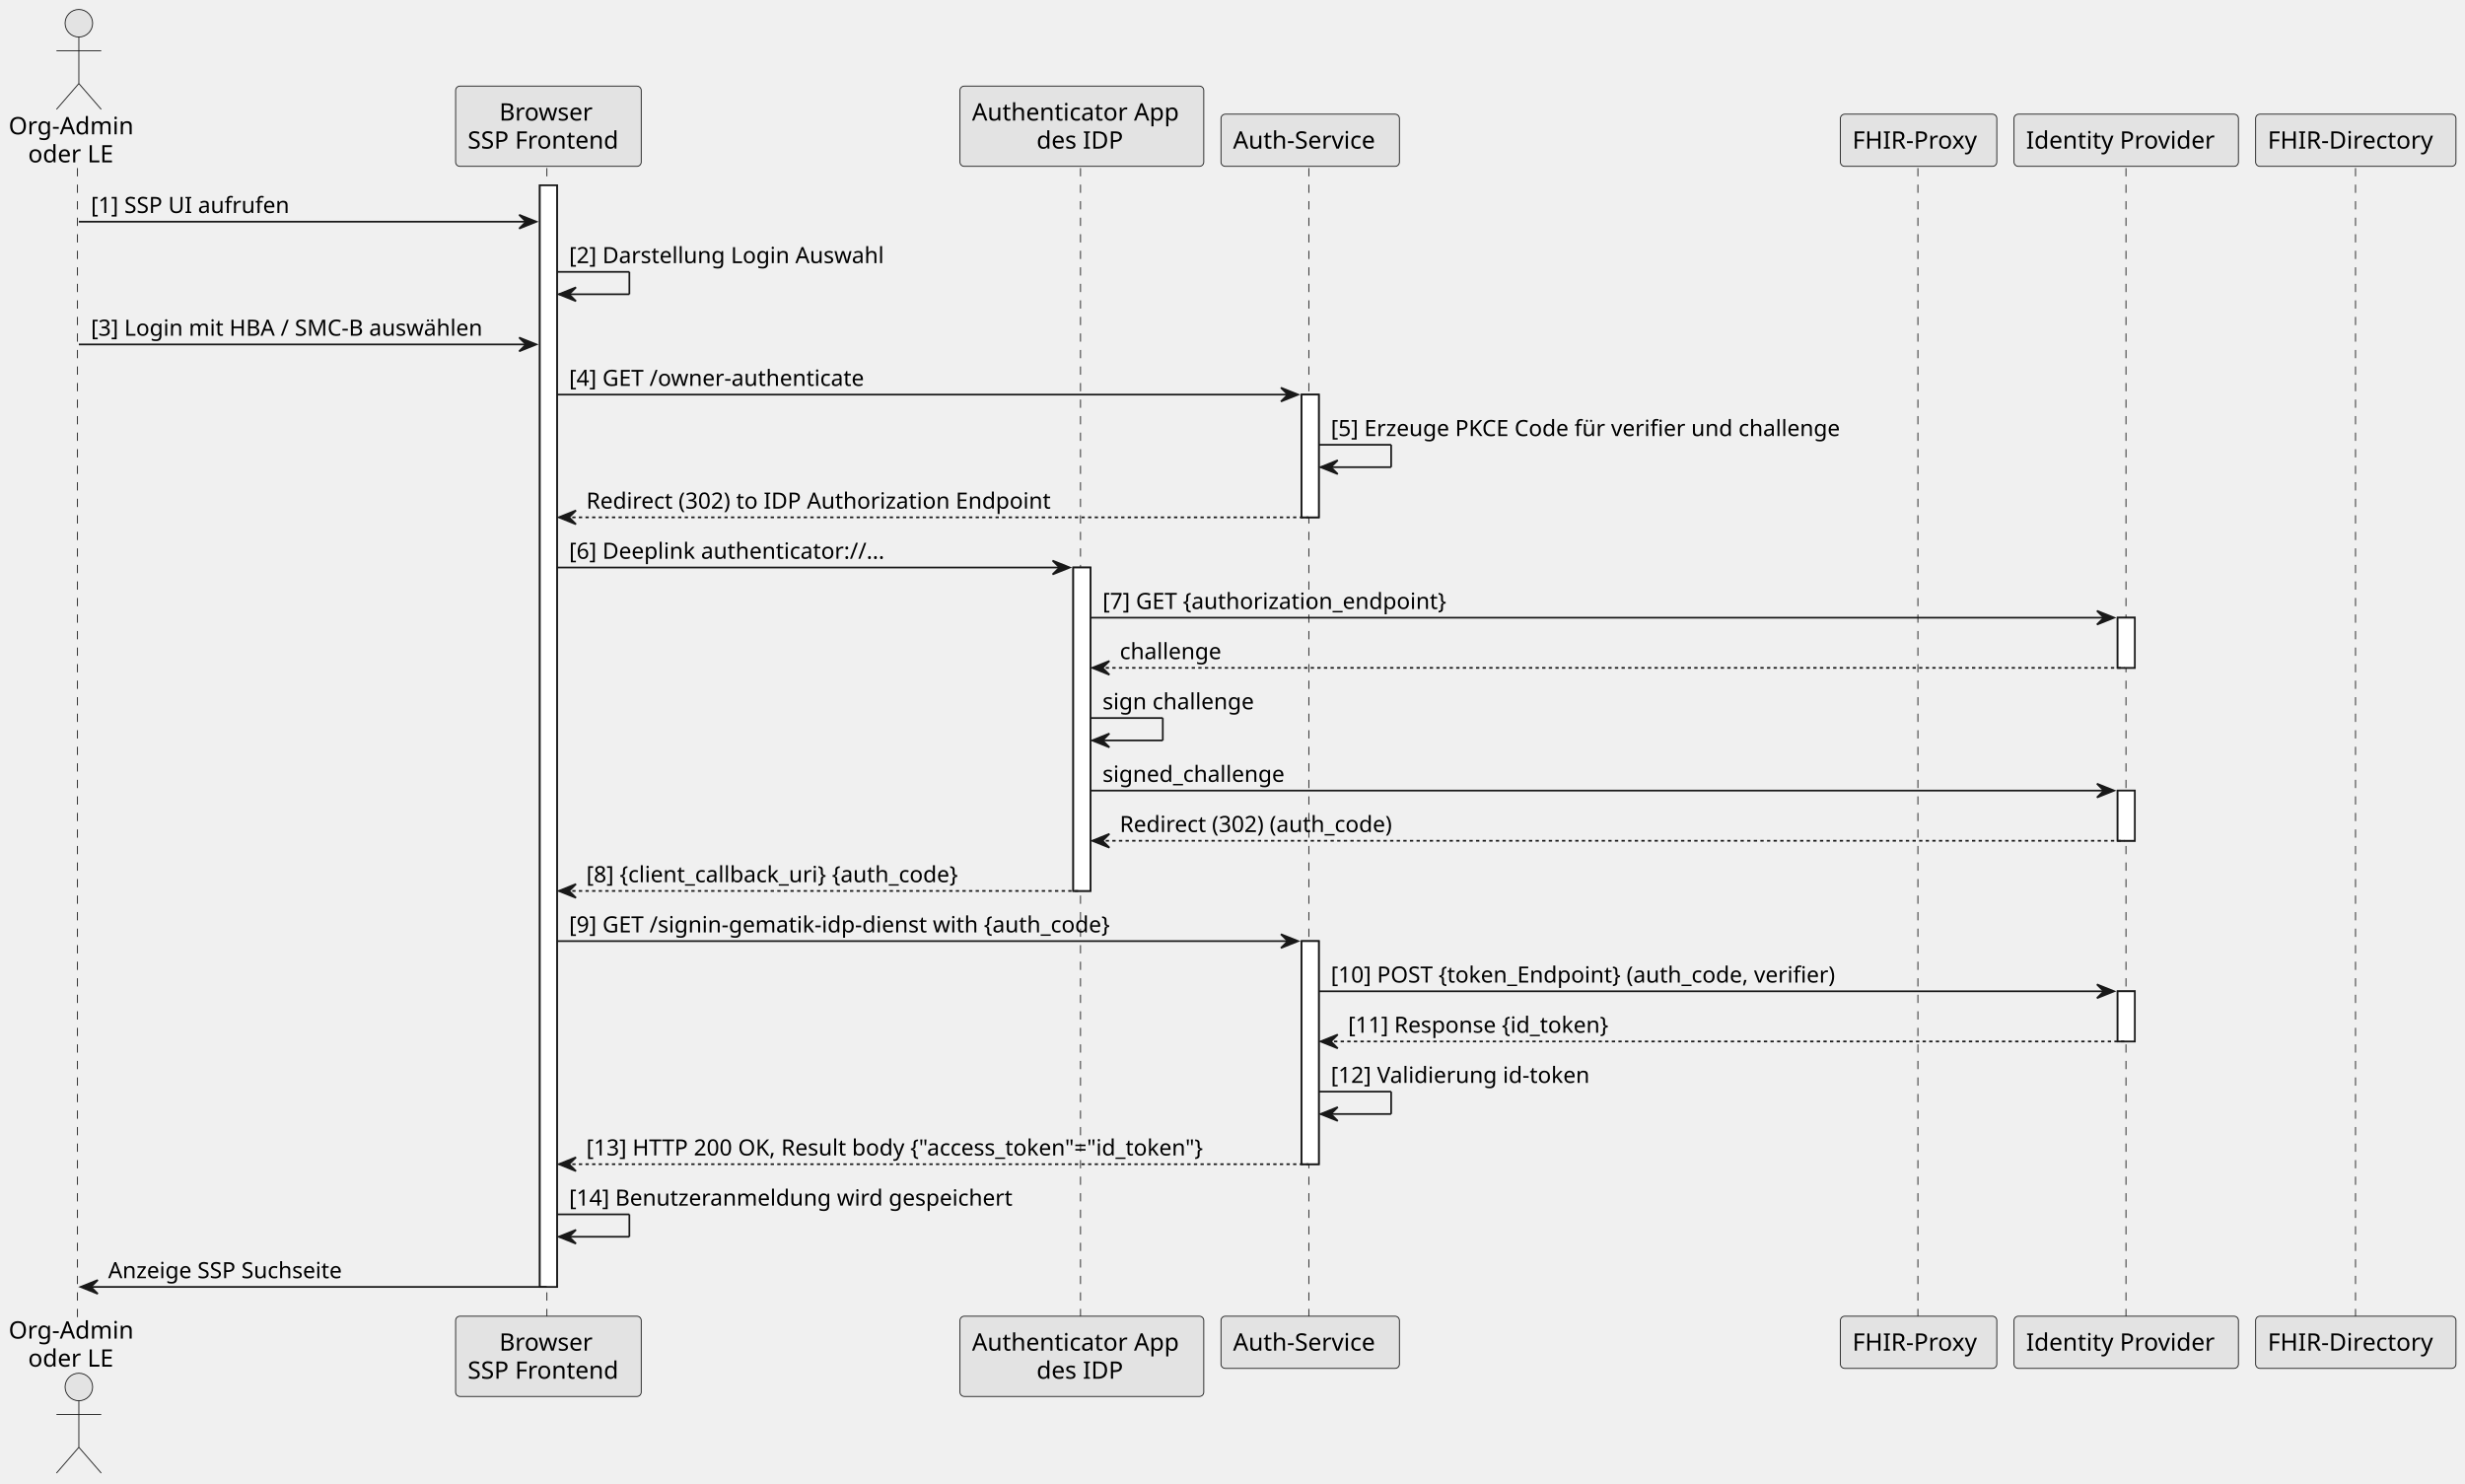
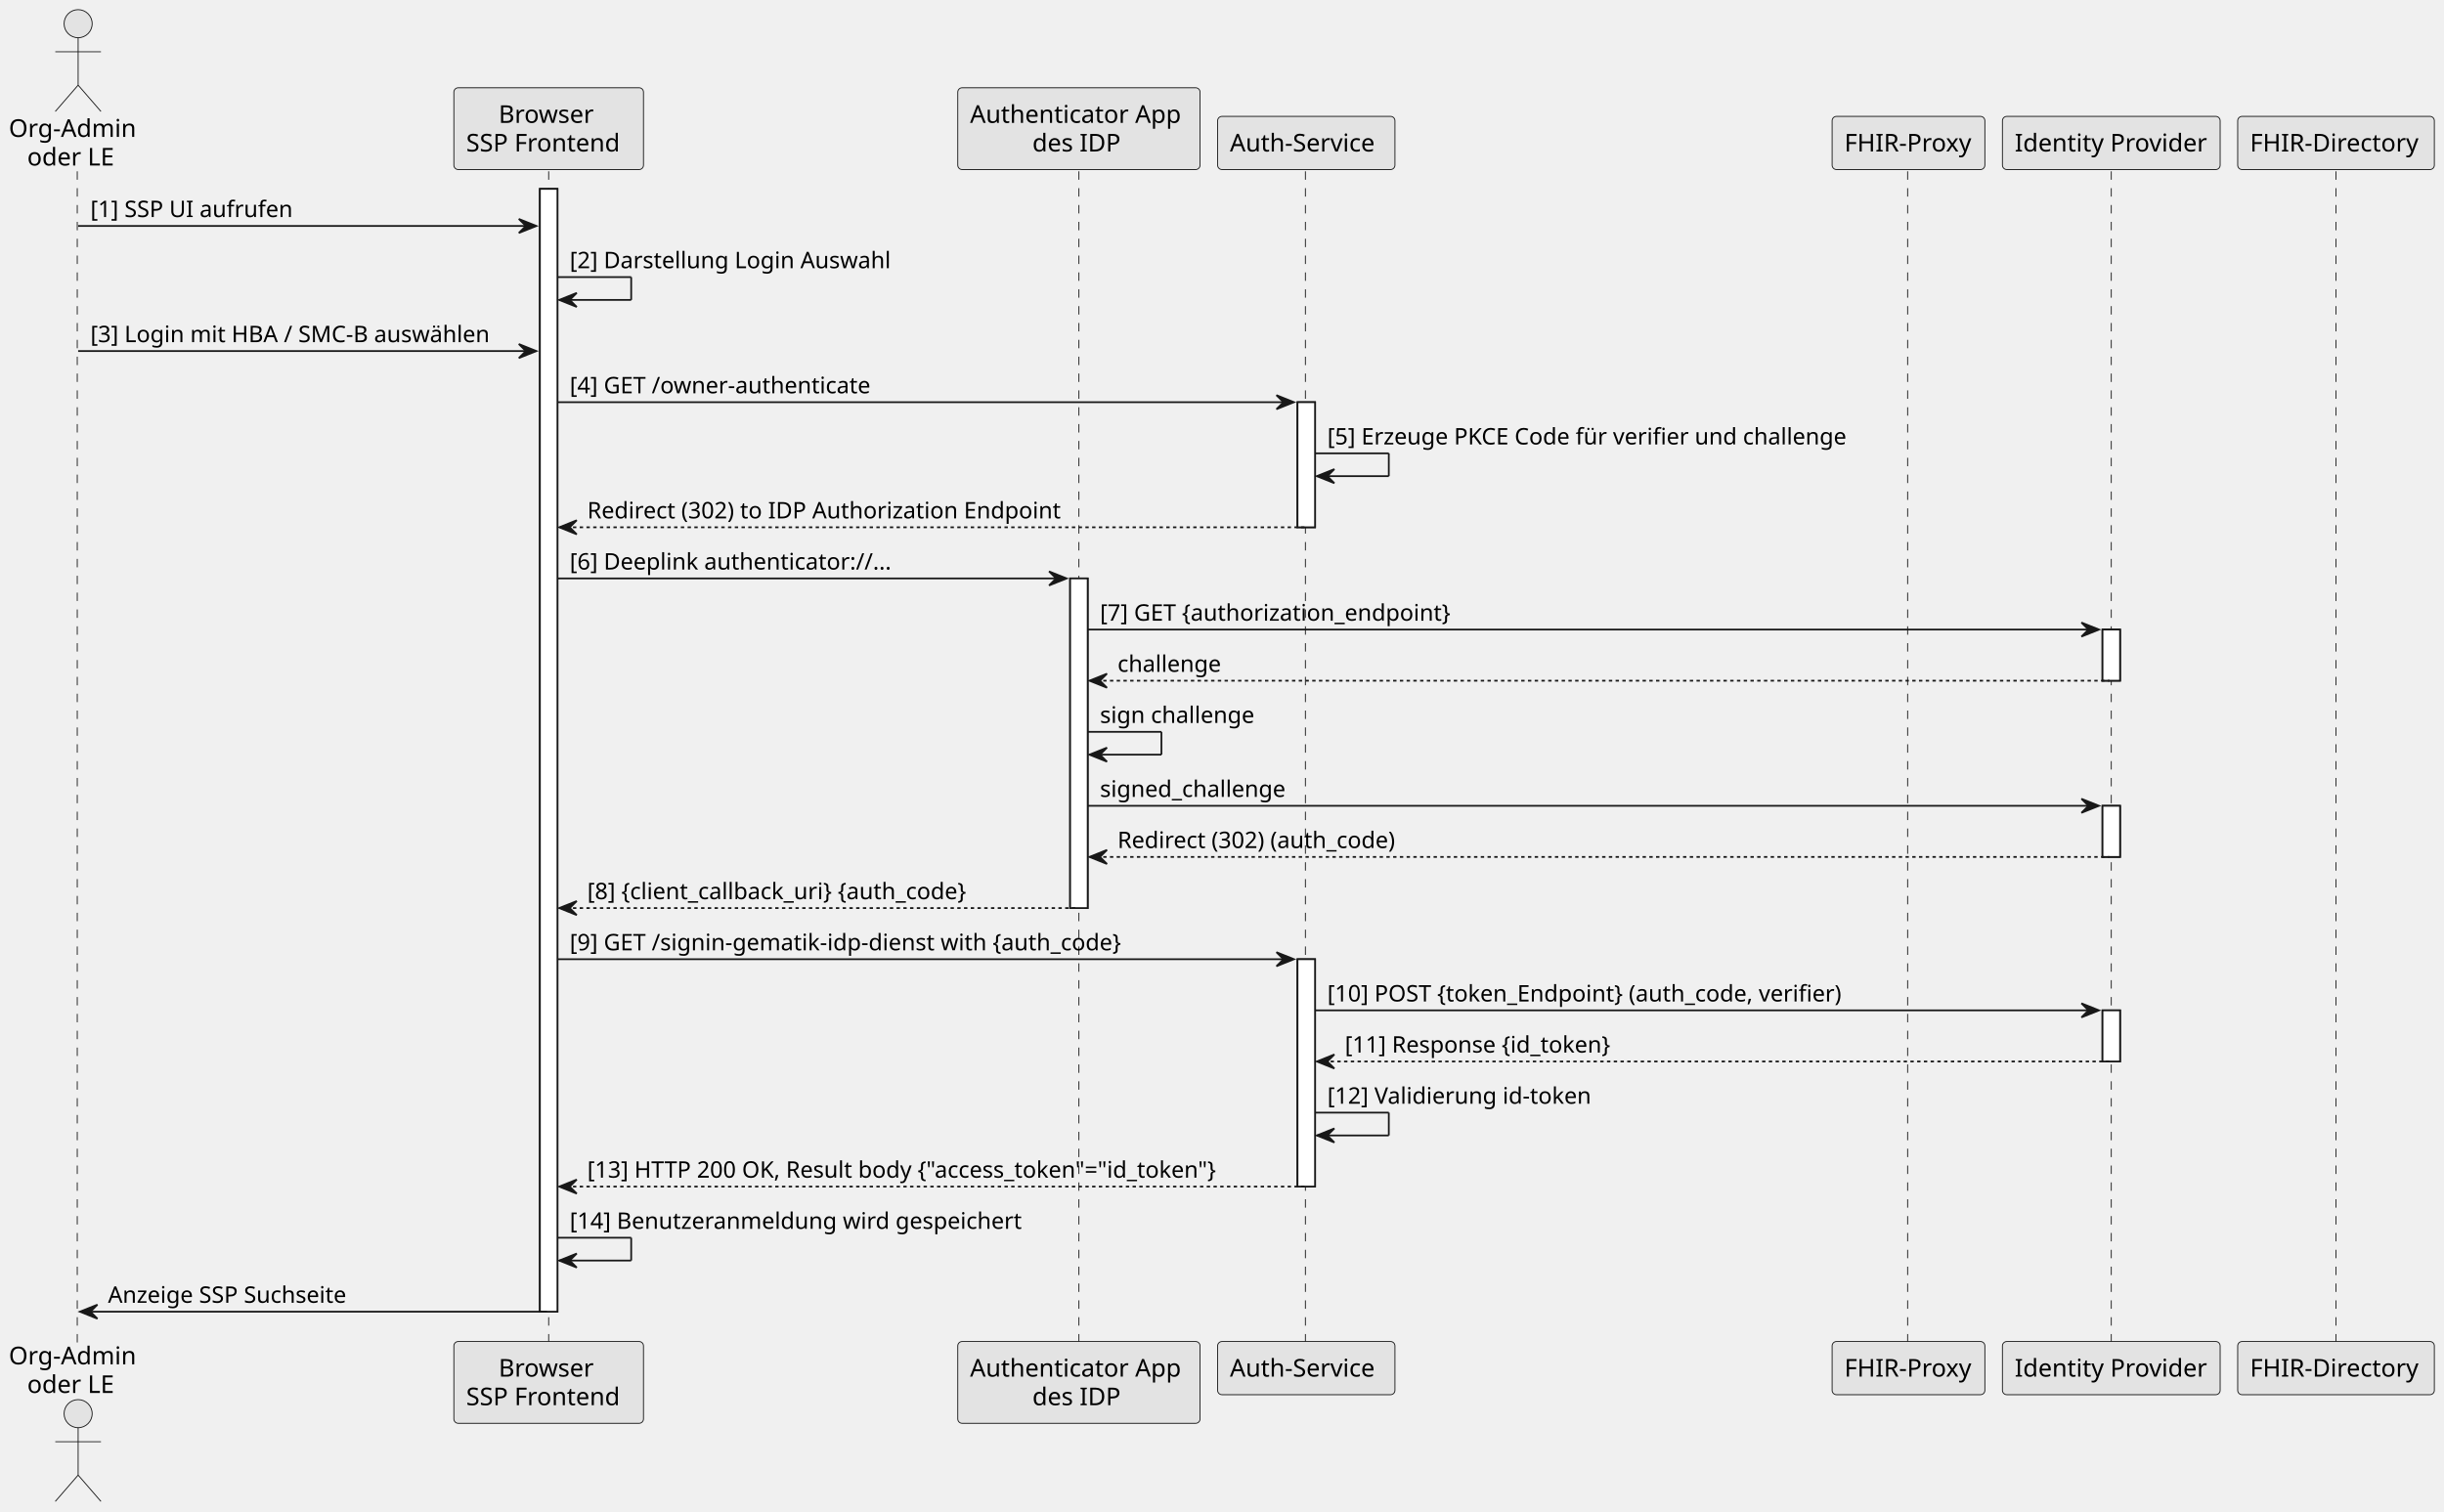
- <svg xmlns="http://www.w3.org/2000/svg" contentStyleType="text/css" data-diagram-type="SEQUENCE" height="897.917px" preserveAspectRatio="none" style="width:1491px;height:897px;background:#FFFFFF;" version="1.1" viewBox="0 0 1491 897" width="1491.667px" zoomAndPan="magnify">
+ <svg xmlns="http://www.w3.org/2000/svg" contentStyleType="text/css" height="897.917px" preserveAspectRatio="none" style="width:1450px;height:897px;background:#FFFFFF;" version="1.1" viewBox="0 0 1450 897" width="1450px" zoomAndPan="magnify">
  <defs />
  <g>
-     <g>
-       <rect fill="#FFFFFF" height="666.309" style="stroke:#181818;stroke-width:1.042;" width="10.417" x="326.517" y="112.077" />
-     </g>
-     <g>
-       <rect fill="#FFFFFF" height="195.622" style="stroke:#181818;stroke-width:1.042;" width="10.417" x="649.179" y="343.254" />
-     </g>
-     <g>
-       <rect fill="#FFFFFF" height="74.235" style="stroke:#181818;stroke-width:1.042;" width="10.417" x="787.288" y="238.672" />
-     </g>
-     <g>
-       <rect fill="#FFFFFF" height="134.928" style="stroke:#181818;stroke-width:1.042;" width="10.417" x="787.288" y="569.222" />
-     </g>
-     <g>
-       <rect fill="#FFFFFF" height="30.347" style="stroke:#181818;stroke-width:1.042;" width="10.417" x="1280.874" y="373.6" />
-     </g>
-     <g>
-       <rect fill="#FFFFFF" height="30.347" style="stroke:#181818;stroke-width:1.042;" width="10.417" x="1280.874" y="478.182" />
-     </g>
-     <g>
-       <rect fill="#FFFFFF" height="30.347" style="stroke:#181818;stroke-width:1.042;" width="10.417" x="1280.874" y="599.569" />
-     </g>
-     <g>
-       <rect fill="#000000" fill-opacity="0" height="695.475" width="8.333" x="43.53" y="101.66" />
-       <line style="stroke:#181818;stroke-width:0.521;stroke-dasharray:5.0,5.0;" x1="46.875" x2="46.875" y1="101.66" y2="797.135" />
-     </g>
-     <g>
-       <rect fill="#000000" fill-opacity="0" height="695.475" width="8.333" x="327.559" y="101.66" />
-       <line style="stroke:#181818;stroke-width:0.521;stroke-dasharray:5.0,5.0;" x1="330.801" x2="330.801" y1="101.66" y2="797.135" />
-     </g>
-     <g>
-       <rect fill="#000000" fill-opacity="0" height="695.475" width="8.333" x="650.22" y="101.66" />
-       <line style="stroke:#181818;stroke-width:0.521;stroke-dasharray:5.0,5.0;" x1="653.572" x2="653.572" y1="101.66" y2="797.135" />
-     </g>
-     <g>
-       <rect fill="#000000" fill-opacity="0" height="695.475" width="8.333" x="788.33" y="101.66" />
-       <line style="stroke:#181818;stroke-width:0.521;stroke-dasharray:5.0,5.0;" x1="791.661" x2="791.661" y1="101.66" y2="797.135" />
-     </g>
-     <g>
-       <rect fill="#000000" fill-opacity="0" height="695.475" width="8.333" x="1156.331" y="101.66" />
-       <line style="stroke:#181818;stroke-width:0.521;stroke-dasharray:5.0,5.0;" x1="1160.069" x2="1160.069" y1="101.66" y2="797.135" />
-     </g>
-     <g>
-       <rect fill="#000000" fill-opacity="0" height="695.475" width="8.333" x="1281.915" y="101.66" />
-       <line style="stroke:#181818;stroke-width:0.521;stroke-dasharray:5.0,5.0;" x1="1285.926" x2="1285.926" y1="101.66" y2="797.135" />
-     </g>
-     <g>
-       <rect fill="#000000" fill-opacity="0" height="695.475" width="8.333" x="1420.78" y="101.66" />
-       <line style="stroke:#181818;stroke-width:0.521;stroke-dasharray:5.0,5.0;" x1="1424.78" x2="1424.78" y1="101.66" y2="797.135" />
-     </g>
-     <g class="participant participant-head" data-participant="o">
-       <text fill="#000000" font-family="sans-serif" font-size="14.583" lengthAdjust="spacing" textLength="78.727" x="5.208" y="81.245">Org-Admin</text>
-       <text fill="#000000" font-family="sans-serif" font-size="14.583" lengthAdjust="spacing" textLength="55.122" x="17.011" y="98.221">oder LE</text>
-       <ellipse cx="47.697" cy="14.062" fill="#E3E3E3" rx="8.333" ry="8.333" style="stroke:#181818;stroke-width:0.521;" />
-       <path d="M47.697,22.396 L47.697,50.521 M34.155,30.729 L61.239,30.729 M47.697,50.521 L34.155,66.146 M47.697,50.521 L61.239,66.146" fill="none" style="stroke:#181818;stroke-width:0.521;" />
-     </g>
-     <g class="participant participant-tail" data-participant="o">
-       <text fill="#000000" font-family="sans-serif" font-size="14.583" lengthAdjust="spacing" textLength="78.727" x="5.208" y="809.63">Org-Admin</text>
-       <text fill="#000000" font-family="sans-serif" font-size="14.583" lengthAdjust="spacing" textLength="55.122" x="17.011" y="826.606">oder LE</text>
-       <ellipse cx="47.697" cy="838.9" fill="#E3E3E3" rx="8.333" ry="8.333" style="stroke:#181818;stroke-width:0.521;" />
-       <path d="M47.697,847.233 L47.697,875.358 M34.155,855.566 L61.239,855.566 M47.697,875.358 L34.155,890.983 M47.697,875.358 L61.239,890.983" fill="none" style="stroke:#181818;stroke-width:0.521;" />
-     </g>
-     <g class="participant participant-head" data-participant="cl">
-       <rect fill="#E3E3E3" height="48.535" rx="2.604" ry="2.604" style="stroke:#181818;stroke-width:0.521;" width="112.266" x="275.592" y="52.083" />
-       <text fill="#000000" font-family="sans-serif" font-size="14.583" lengthAdjust="spacing" textLength="59.416" x="302.018" y="72.912">Browser</text>
-       <text fill="#000000" font-family="sans-serif" font-size="14.583" lengthAdjust="spacing" textLength="97.683" x="282.884" y="89.888">SSP Frontend</text>
-     </g>
-     <g class="participant participant-tail" data-participant="cl">
-       <rect fill="#E3E3E3" height="48.535" rx="2.604" ry="2.604" style="stroke:#181818;stroke-width:0.521;" width="112.266" x="275.592" y="796.094" />
-       <text fill="#000000" font-family="sans-serif" font-size="14.583" lengthAdjust="spacing" textLength="59.416" x="302.018" y="816.922">Browser</text>
-       <text fill="#000000" font-family="sans-serif" font-size="14.583" lengthAdjust="spacing" textLength="97.683" x="282.884" y="833.898">SSP Frontend</text>
-     </g>
-     <g class="participant participant-head" data-participant="aa">
-       <rect fill="#E3E3E3" height="48.535" rx="2.604" ry="2.604" style="stroke:#181818;stroke-width:0.521;" width="147.464" x="580.655" y="52.083" />
-       <text fill="#000000" font-family="sans-serif" font-size="14.583" lengthAdjust="spacing" textLength="132.881" x="587.947" y="72.912">Authenticator App</text>
-       <text fill="#000000" font-family="sans-serif" font-size="14.583" lengthAdjust="spacing" textLength="54.787" x="626.993" y="89.888">des IDP</text>
-     </g>
-     <g class="participant participant-tail" data-participant="aa">
-       <rect fill="#E3E3E3" height="48.535" rx="2.604" ry="2.604" style="stroke:#181818;stroke-width:0.521;" width="147.464" x="580.655" y="796.094" />
-       <text fill="#000000" font-family="sans-serif" font-size="14.583" lengthAdjust="spacing" textLength="132.881" x="587.947" y="816.922">Authenticator App</text>
-       <text fill="#000000" font-family="sans-serif" font-size="14.583" lengthAdjust="spacing" textLength="54.787" x="626.993" y="833.898">des IDP</text>
-     </g>
-     <g class="participant participant-head" data-participant="au">
-       <rect fill="#E3E3E3" height="31.559" rx="2.604" ry="2.604" style="stroke:#181818;stroke-width:0.521;" width="107.922" x="738.536" y="69.059" />
-       <text fill="#000000" font-family="sans-serif" font-size="14.583" lengthAdjust="spacing" textLength="93.339" x="745.827" y="89.888">Auth-Service</text>
-     </g>
-     <g class="participant participant-tail" data-participant="au">
-       <rect fill="#E3E3E3" height="31.559" rx="2.604" ry="2.604" style="stroke:#181818;stroke-width:0.521;" width="107.922" x="738.536" y="796.094" />
-       <text fill="#000000" font-family="sans-serif" font-size="14.583" lengthAdjust="spacing" textLength="93.339" x="745.827" y="816.922">Auth-Service</text>
-     </g>
-     <g class="participant participant-head" data-participant="fp">
-       <rect fill="#E3E3E3" height="31.559" rx="2.604" ry="2.604" style="stroke:#181818;stroke-width:0.521;" width="94.606" x="1113.194" y="69.059" />
-       <text fill="#000000" font-family="sans-serif" font-size="14.583" lengthAdjust="spacing" textLength="80.023" x="1120.486" y="89.888">FHIR-Proxy</text>
-     </g>
-     <g class="participant participant-tail" data-participant="fp">
-       <rect fill="#E3E3E3" height="31.559" rx="2.604" ry="2.604" style="stroke:#181818;stroke-width:0.521;" width="94.606" x="1113.194" y="796.094" />
-       <text fill="#000000" font-family="sans-serif" font-size="14.583" lengthAdjust="spacing" textLength="80.023" x="1120.486" y="816.922">FHIR-Proxy</text>
-     </g>
-     <g class="participant participant-head" data-participant="idp">
-       <rect fill="#E3E3E3" height="31.559" rx="2.604" ry="2.604" style="stroke:#181818;stroke-width:0.521;" width="135.729" x="1218.217" y="69.059" />
-       <text fill="#000000" font-family="sans-serif" font-size="14.583" lengthAdjust="spacing" textLength="121.146" x="1225.509" y="89.888">Identity Provider</text>
-     </g>
-     <g class="participant participant-tail" data-participant="idp">
-       <rect fill="#E3E3E3" height="31.559" rx="2.604" ry="2.604" style="stroke:#181818;stroke-width:0.521;" width="135.729" x="1218.217" y="796.094" />
-       <text fill="#000000" font-family="sans-serif" font-size="14.583" lengthAdjust="spacing" textLength="121.146" x="1225.509" y="816.922">Identity Provider</text>
-     </g>
-     <g class="participant participant-head" data-participant="fd">
-       <rect fill="#E3E3E3" height="31.559" rx="2.604" ry="2.604" style="stroke:#181818;stroke-width:0.521;" width="121.167" x="1364.363" y="69.059" />
-       <text fill="#000000" font-family="sans-serif" font-size="14.583" lengthAdjust="spacing" textLength="106.584" x="1371.655" y="89.888">FHIR-Directory</text>
-     </g>
-     <g class="participant participant-tail" data-participant="fd">
-       <rect fill="#E3E3E3" height="31.559" rx="2.604" ry="2.604" style="stroke:#181818;stroke-width:0.521;" width="121.167" x="1364.363" y="796.094" />
-       <text fill="#000000" font-family="sans-serif" font-size="14.583" lengthAdjust="spacing" textLength="106.584" x="1371.655" y="816.922">FHIR-Directory</text>
-     </g>
-     <g>
-       <rect fill="#FFFFFF" height="666.309" style="stroke:#181818;stroke-width:1.042;" width="10.417" x="326.517" y="112.077" />
-     </g>
-     <g>
-       <rect fill="#FFFFFF" height="195.622" style="stroke:#181818;stroke-width:1.042;" width="10.417" x="649.179" y="343.254" />
-     </g>
-     <g>
-       <rect fill="#FFFFFF" height="74.235" style="stroke:#181818;stroke-width:1.042;" width="10.417" x="787.288" y="238.672" />
-     </g>
-     <g>
-       <rect fill="#FFFFFF" height="134.928" style="stroke:#181818;stroke-width:1.042;" width="10.417" x="787.288" y="569.222" />
-     </g>
-     <g>
-       <rect fill="#FFFFFF" height="30.347" style="stroke:#181818;stroke-width:1.042;" width="10.417" x="1280.874" y="373.6" />
-     </g>
-     <g>
-       <rect fill="#FFFFFF" height="30.347" style="stroke:#181818;stroke-width:1.042;" width="10.417" x="1280.874" y="478.182" />
-     </g>
-     <g>
-       <rect fill="#FFFFFF" height="30.347" style="stroke:#181818;stroke-width:1.042;" width="10.417" x="1280.874" y="599.569" />
-     </g>
-     <g class="message" data-participant-1="o" data-participant-2="cl">
-       <polygon fill="#181818" points="314.017,129.923,324.434,134.09,314.017,138.257,318.184,134.09" style="stroke:#181818;stroke-width:1.042;" />
-       <line style="stroke:#181818;stroke-width:1.042;" x1="47.697" x2="320.267" y1="134.09" y2="134.09" />
-       <text fill="#000000" font-family="sans-serif" font-size="13.542" lengthAdjust="spacing" textLength="128.838" x="54.989" y="128.813">[1] SSP UI aufrufen</text>
-     </g>
-     <g class="message" data-participant-1="cl" data-participant-2="cl">
-       <line style="stroke:#181818;stroke-width:1.042;" x1="336.934" x2="380.684" y1="164.437" y2="164.437" />
-       <line style="stroke:#181818;stroke-width:1.042;" x1="380.684" x2="380.684" y1="164.437" y2="177.978" />
-       <line style="stroke:#181818;stroke-width:1.042;" x1="337.976" x2="380.684" y1="177.978" y2="177.978" />
-       <polygon fill="#181818" points="348.392,173.812,337.976,177.978,348.392,182.145,344.226,177.978" style="stroke:#181818;stroke-width:1.042;" />
-       <text fill="#000000" font-family="sans-serif" font-size="13.542" lengthAdjust="spacing" textLength="203.76" x="344.226" y="159.16">[2] Darstellung Login Auswahl</text>
-     </g>
-     <g class="message" data-participant-1="o" data-participant-2="cl">
-       <polygon fill="#181818" points="314.017,204.159,324.434,208.325,314.017,212.492,318.184,208.325" style="stroke:#181818;stroke-width:1.042;" />
-       <line style="stroke:#181818;stroke-width:1.042;" x1="47.697" x2="320.267" y1="208.325" y2="208.325" />
-       <text fill="#000000" font-family="sans-serif" font-size="13.542" lengthAdjust="spacing" textLength="253.82" x="54.989" y="203.048">[3] Login mit HBA / SMC-B auswählen</text>
-     </g>
-     <g class="message" data-participant-1="cl" data-participant-2="au">
-       <polygon fill="#181818" points="774.788,234.505,785.205,238.672,774.788,242.839,778.955,238.672" style="stroke:#181818;stroke-width:1.042;" />
-       <line style="stroke:#181818;stroke-width:1.042;" x1="336.934" x2="781.038" y1="238.672" y2="238.672" />
-       <text fill="#000000" font-family="sans-serif" font-size="13.542" lengthAdjust="spacing" textLength="192.546" x="344.226" y="233.395">[4] GET /owner-authenticate</text>
-     </g>
-     <g class="message" data-participant-1="au" data-participant-2="au">
-       <line style="stroke:#181818;stroke-width:1.042;" x1="797.705" x2="841.455" y1="269.019" y2="269.019" />
-       <line style="stroke:#181818;stroke-width:1.042;" x1="841.455" x2="841.455" y1="269.019" y2="282.56" />
-       <line style="stroke:#181818;stroke-width:1.042;" x1="798.747" x2="841.455" y1="282.56" y2="282.56" />
-       <polygon fill="#181818" points="809.163,278.394,798.747,282.56,809.163,286.727,804.997,282.56" style="stroke:#181818;stroke-width:1.042;" />
-       <text fill="#000000" font-family="sans-serif" font-size="13.542" lengthAdjust="spacing" textLength="332.584" x="804.997" y="263.742">[5] Erzeuge PKCE Code für verifier und challenge</text>
-     </g>
-     <g class="message" data-participant-1="au" data-participant-2="cl">
-       <polygon fill="#181818" points="348.392,308.74,337.976,312.907,348.392,317.074,344.226,312.907" style="stroke:#181818;stroke-width:1.042;" />
-       <line style="stroke:#181818;stroke-width:1.042;stroke-dasharray:2.0,2.0;" x1="342.142" x2="791.455" y1="312.907" y2="312.907" />
-       <text fill="#000000" font-family="sans-serif" font-size="13.542" lengthAdjust="spacing" textLength="301.838" x="354.642" y="307.63">Redirect (302) to IDP Authorization Endpoint</text>
-     </g>
-     <g class="message" data-participant-1="cl" data-participant-2="aa">
-       <polygon fill="#181818" points="636.679,339.087,647.095,343.254,636.679,347.42,640.845,343.254" style="stroke:#181818;stroke-width:1.042;" />
-       <line style="stroke:#181818;stroke-width:1.042;" x1="336.934" x2="642.929" y1="343.254" y2="343.254" />
-       <text fill="#000000" font-family="sans-serif" font-size="13.542" lengthAdjust="spacing" textLength="205.69" x="344.226" y="337.977">[6] Deeplink authenticator://...</text>
-     </g>
-     <g class="message" data-participant-1="aa" data-participant-2="idp">
-       <polygon fill="#181818" points="1268.374,369.434,1278.79,373.6,1268.374,377.767,1272.54,373.6" style="stroke:#181818;stroke-width:1.042;" />
-       <line style="stroke:#181818;stroke-width:1.042;" x1="659.595" x2="1274.624" y1="373.6" y2="373.6" />
-       <text fill="#000000" font-family="sans-serif" font-size="13.542" lengthAdjust="spacing" textLength="228.893" x="666.887" y="368.323">[7] GET {authorization_endpoint}</text>
-     </g>
-     <g class="message" data-participant-1="idp" data-participant-2="aa">
-       <polygon fill="#181818" points="671.054,399.78,660.637,403.947,671.054,408.114,666.887,403.947" style="stroke:#181818;stroke-width:1.042;" />
-       <line style="stroke:#181818;stroke-width:1.042;stroke-dasharray:2.0,2.0;" x1="664.804" x2="1285.04" y1="403.947" y2="403.947" />
-       <text fill="#000000" font-family="sans-serif" font-size="13.542" lengthAdjust="spacing" textLength="65.692" x="677.304" y="398.67">challenge</text>
-     </g>
-     <g class="message" data-participant-1="aa" data-participant-2="aa">
-       <line style="stroke:#181818;stroke-width:1.042;" x1="659.595" x2="703.345" y1="434.294" y2="434.294" />
-       <line style="stroke:#181818;stroke-width:1.042;" x1="703.345" x2="703.345" y1="434.294" y2="447.835" />
-       <line style="stroke:#181818;stroke-width:1.042;" x1="660.637" x2="703.345" y1="447.835" y2="447.835" />
-       <polygon fill="#181818" points="671.054,443.669,660.637,447.835,671.054,452.002,666.887,447.835" style="stroke:#181818;stroke-width:1.042;" />
-       <text fill="#000000" font-family="sans-serif" font-size="13.542" lengthAdjust="spacing" textLength="97.992" x="666.887" y="429.017">sign challenge</text>
-     </g>
-     <g class="message" data-participant-1="aa" data-participant-2="idp">
-       <polygon fill="#181818" points="1268.374,474.015,1278.79,478.182,1268.374,482.349,1272.54,478.182" style="stroke:#181818;stroke-width:1.042;" />
-       <line style="stroke:#181818;stroke-width:1.042;" x1="659.595" x2="1274.624" y1="478.182" y2="478.182" />
-       <text fill="#000000" font-family="sans-serif" font-size="13.542" lengthAdjust="spacing" textLength="117.385" x="666.887" y="472.905">signed_challenge</text>
-     </g>
-     <g class="message" data-participant-1="idp" data-participant-2="aa">
-       <polygon fill="#181818" points="671.054,504.362,660.637,508.529,671.054,512.695,666.887,508.529" style="stroke:#181818;stroke-width:1.042;" />
-       <line style="stroke:#181818;stroke-width:1.042;stroke-dasharray:2.0,2.0;" x1="664.804" x2="1285.04" y1="508.529" y2="508.529" />
-       <text fill="#000000" font-family="sans-serif" font-size="13.542" lengthAdjust="spacing" textLength="182.541" x="677.304" y="503.252">Redirect (302) (auth_code)</text>
-     </g>
-     <g class="message" data-participant-1="aa" data-participant-2="cl">
-       <polygon fill="#181818" points="348.392,534.709,337.976,538.875,348.392,543.042,344.226,538.875" style="stroke:#181818;stroke-width:1.042;" />
-       <line style="stroke:#181818;stroke-width:1.042;stroke-dasharray:2.0,2.0;" x1="342.142" x2="653.345" y1="538.875" y2="538.875" />
-       <text fill="#000000" font-family="sans-serif" font-size="13.542" lengthAdjust="spacing" textLength="256.551" x="354.642" y="533.598">[8] {client_callback_uri} {auth_code}</text>
-     </g>
-     <g class="message" data-participant-1="cl" data-participant-2="au">
-       <polygon fill="#181818" points="774.788,565.055,785.205,569.222,774.788,573.389,778.955,569.222" style="stroke:#181818;stroke-width:1.042;" />
-       <line style="stroke:#181818;stroke-width:1.042;" x1="336.934" x2="781.038" y1="569.222" y2="569.222" />
-       <text fill="#000000" font-family="sans-serif" font-size="13.542" lengthAdjust="spacing" textLength="357.366" x="344.226" y="563.945">[9] GET /signin-gematik-idp-dienst with {auth_code}</text>
-     </g>
-     <g class="message" data-participant-1="au" data-participant-2="idp">
-       <polygon fill="#181818" points="1268.374,595.402,1278.79,599.569,1268.374,603.735,1272.54,599.569" style="stroke:#181818;stroke-width:1.042;" />
-       <line style="stroke:#181818;stroke-width:1.042;" x1="797.705" x2="1274.624" y1="599.569" y2="599.569" />
-       <text fill="#000000" font-family="sans-serif" font-size="13.542" lengthAdjust="spacing" textLength="336.505" x="804.997" y="594.292">[10] POST {token_Endpoint} (auth_code, verifier)</text>
-     </g>
-     <g class="message" data-participant-1="idp" data-participant-2="au">
-       <polygon fill="#181818" points="809.163,625.749,798.747,629.915,809.163,634.082,804.997,629.915" style="stroke:#181818;stroke-width:1.042;" />
-       <line style="stroke:#181818;stroke-width:1.042;stroke-dasharray:2.0,2.0;" x1="802.913" x2="1285.04" y1="629.915" y2="629.915" />
-       <text fill="#000000" font-family="sans-serif" font-size="13.542" lengthAdjust="spacing" textLength="176.762" x="815.413" y="624.638">[11] Response {id_token}</text>
-     </g>
-     <g class="message" data-participant-1="au" data-participant-2="au">
-       <line style="stroke:#181818;stroke-width:1.042;" x1="797.705" x2="841.455" y1="660.262" y2="660.262" />
-       <line style="stroke:#181818;stroke-width:1.042;" x1="841.455" x2="841.455" y1="660.262" y2="673.804" />
-       <line style="stroke:#181818;stroke-width:1.042;" x1="798.747" x2="841.455" y1="673.804" y2="673.804" />
-       <polygon fill="#181818" points="809.163,669.637,798.747,673.804,809.163,677.97,804.997,673.804" style="stroke:#181818;stroke-width:1.042;" />
-       <text fill="#000000" font-family="sans-serif" font-size="13.542" lengthAdjust="spacing" textLength="169.106" x="804.997" y="654.985">[12] Validierung id-token</text>
-     </g>
-     <g class="message" data-participant-1="au" data-participant-2="cl">
-       <polygon fill="#181818" points="348.392,699.984,337.976,704.15,348.392,708.317,344.226,704.15" style="stroke:#181818;stroke-width:1.042;" />
-       <line style="stroke:#181818;stroke-width:1.042;stroke-dasharray:2.0,2.0;" x1="342.142" x2="791.455" y1="704.15" y2="704.15" />
-       <text fill="#000000" font-family="sans-serif" font-size="13.542" lengthAdjust="spacing" textLength="415.871" x="354.642" y="698.873">[13] HTTP 200 OK, Result body {"access_token"="id_token"}</text>
-     </g>
-     <g class="message" data-participant-1="cl" data-participant-2="cl">
-       <line style="stroke:#181818;stroke-width:1.042;" x1="336.934" x2="380.684" y1="734.497" y2="734.497" />
-       <line style="stroke:#181818;stroke-width:1.042;" x1="380.684" x2="380.684" y1="734.497" y2="748.039" />
-       <line style="stroke:#181818;stroke-width:1.042;" x1="337.976" x2="380.684" y1="748.039" y2="748.039" />
-       <polygon fill="#181818" points="348.392,743.872,337.976,748.039,348.392,752.205,344.226,748.039" style="stroke:#181818;stroke-width:1.042;" />
-       <text fill="#000000" font-family="sans-serif" font-size="13.542" lengthAdjust="spacing" textLength="287.245" x="344.226" y="729.22">[14] Benutzeranmeldung wird gespeichert</text>
-     </g>
-     <g class="message" data-participant-1="cl" data-participant-2="o">
-       <polygon fill="#181818" points="59.155,774.219,48.739,778.385,59.155,782.552,54.989,778.385" style="stroke:#181818;stroke-width:1.042;" />
-       <line style="stroke:#181818;stroke-width:1.042;" x1="52.905" x2="330.684" y1="778.385" y2="778.385" />
-       <text fill="#000000" font-family="sans-serif" font-size="13.542" lengthAdjust="spacing" textLength="153.937" x="65.405" y="773.108">Anzeige SSP Suchseite</text>
-     </g>
+     <rect fill="#FFFFFF" height="666.309" style="stroke:#181818;stroke-width:1.042;" width="10.417" x="320.312" y="112.077" />
+     <rect fill="#FFFFFF" height="195.622" style="stroke:#181818;stroke-width:1.042;" width="10.417" x="634.896" y="343.254" />
+     <rect fill="#FFFFFF" height="74.235" style="stroke:#181818;stroke-width:1.042;" width="10.417" x="769.792" y="238.672" />
+     <rect fill="#FFFFFF" height="134.928" style="stroke:#181818;stroke-width:1.042;" width="10.417" x="769.792" y="569.222" />
+     <rect fill="#FFFFFF" height="30.347" style="stroke:#181818;stroke-width:1.042;" width="10.417" x="1247.396" y="373.6" />
+     <rect fill="#FFFFFF" height="30.347" style="stroke:#181818;stroke-width:1.042;" width="10.417" x="1247.396" y="478.182" />
+     <rect fill="#FFFFFF" height="30.347" style="stroke:#181818;stroke-width:1.042;" width="10.417" x="1247.396" y="599.569" />
+     <line style="stroke:#181818;stroke-width:0.521;stroke-dasharray:5.0,5.0;" x1="45.833" x2="45.833" y1="101.66" y2="797.135" />
+     <line style="stroke:#181818;stroke-width:0.521;stroke-dasharray:5.0,5.0;" x1="325.521" x2="325.521" y1="101.66" y2="797.135" />
+     <line style="stroke:#181818;stroke-width:0.521;stroke-dasharray:5.0,5.0;" x1="640.104" x2="640.104" y1="101.66" y2="797.135" />
+     <line style="stroke:#181818;stroke-width:0.521;stroke-dasharray:5.0,5.0;" x1="774.479" x2="774.479" y1="101.66" y2="797.135" />
+     <line style="stroke:#181818;stroke-width:0.521;stroke-dasharray:5.0,5.0;" x1="1131.771" x2="1131.771" y1="101.66" y2="797.135" />
+     <line style="stroke:#181818;stroke-width:0.521;stroke-dasharray:5.0,5.0;" x1="1252.604" x2="1252.604" y1="101.66" y2="797.135" />
+     <line style="stroke:#181818;stroke-width:0.521;stroke-dasharray:5.0,5.0;" x1="1385.938" x2="1385.938" y1="101.66" y2="797.135" />
+     <text fill="#000000" font-family="sans-serif" font-size="14.583" lengthAdjust="spacing" textLength="76.042" x="5.208" y="81.245">Org-Admin</text>
+     <text fill="#000000" font-family="sans-serif" font-size="14.583" lengthAdjust="spacing" textLength="54.167" x="16.146" y="98.221">oder LE</text>
+     <ellipse cx="46.354" cy="14.062" fill="#E3E3E3" rx="8.333" ry="8.333" style="stroke:#181818;stroke-width:0.521;" />
+     <path d="M46.354,22.396 L46.354,50.521 M32.812,30.729 L59.896,30.729 M46.354,50.521 L32.812,66.146 M46.354,50.521 L59.896,66.146 " fill="none" style="stroke:#181818;stroke-width:0.521;" />
+     <text fill="#000000" font-family="sans-serif" font-size="14.583" lengthAdjust="spacing" textLength="76.042" x="5.208" y="809.63">Org-Admin</text>
+     <text fill="#000000" font-family="sans-serif" font-size="14.583" lengthAdjust="spacing" textLength="54.167" x="16.146" y="826.606">oder LE</text>
+     <ellipse cx="46.354" cy="838.9" fill="#E3E3E3" rx="8.333" ry="8.333" style="stroke:#181818;stroke-width:0.521;" />
+     <path d="M46.354,847.233 L46.354,875.358 M32.812,855.566 L59.896,855.566 M46.354,875.358 L32.812,890.983 M46.354,875.358 L59.896,890.983 " fill="none" style="stroke:#181818;stroke-width:0.521;" />
+     <rect fill="#E3E3E3" height="48.535" rx="2.604" ry="2.604" style="stroke:#181818;stroke-width:0.521;" width="112.5" x="269.271" y="52.083" />
+     <text fill="#000000" font-family="sans-serif" font-size="14.583" lengthAdjust="spacing" textLength="59.375" x="295.833" y="72.912">Browser</text>
+     <text fill="#000000" font-family="sans-serif" font-size="14.583" lengthAdjust="spacing" textLength="97.917" x="276.562" y="89.888">SSP Frontend</text>
+     <rect fill="#E3E3E3" height="48.535" rx="2.604" ry="2.604" style="stroke:#181818;stroke-width:0.521;" width="112.5" x="269.271" y="796.094" />
+     <text fill="#000000" font-family="sans-serif" font-size="14.583" lengthAdjust="spacing" textLength="59.375" x="295.833" y="816.922">Browser</text>
+     <text fill="#000000" font-family="sans-serif" font-size="14.583" lengthAdjust="spacing" textLength="97.917" x="276.562" y="833.898">SSP Frontend</text>
+     <rect fill="#E3E3E3" height="48.535" rx="2.604" ry="2.604" style="stroke:#181818;stroke-width:0.521;" width="143.75" x="568.229" y="52.083" />
+     <text fill="#000000" font-family="sans-serif" font-size="14.583" lengthAdjust="spacing" textLength="129.167" x="575.521" y="72.912">Authenticator App</text>
+     <text fill="#000000" font-family="sans-serif" font-size="14.583" lengthAdjust="spacing" textLength="55.208" x="612.5" y="89.888">des IDP</text>
+     <rect fill="#E3E3E3" height="48.535" rx="2.604" ry="2.604" style="stroke:#181818;stroke-width:0.521;" width="143.75" x="568.229" y="796.094" />
+     <text fill="#000000" font-family="sans-serif" font-size="14.583" lengthAdjust="spacing" textLength="129.167" x="575.521" y="816.922">Authenticator App</text>
+     <text fill="#000000" font-family="sans-serif" font-size="14.583" lengthAdjust="spacing" textLength="55.208" x="612.5" y="833.898">des IDP</text>
+     <rect fill="#E3E3E3" height="31.559" rx="2.604" ry="2.604" style="stroke:#181818;stroke-width:0.521;" width="105.208" x="722.396" y="69.059" />
+     <text fill="#000000" font-family="sans-serif" font-size="14.583" lengthAdjust="spacing" textLength="90.625" x="729.688" y="89.888">Auth-Service</text>
+     <rect fill="#E3E3E3" height="31.559" rx="2.604" ry="2.604" style="stroke:#181818;stroke-width:0.521;" width="105.208" x="722.396" y="796.094" />
+     <text fill="#000000" font-family="sans-serif" font-size="14.583" lengthAdjust="spacing" textLength="90.625" x="729.688" y="816.922">Auth-Service</text>
+     <rect fill="#E3E3E3" height="31.559" rx="2.604" ry="2.604" style="stroke:#181818;stroke-width:0.521;" width="90.625" x="1086.979" y="69.059" />
+     <text fill="#000000" font-family="sans-serif" font-size="14.583" lengthAdjust="spacing" textLength="76.042" x="1094.271" y="89.888">FHIR-Proxy</text>
+     <rect fill="#E3E3E3" height="31.559" rx="2.604" ry="2.604" style="stroke:#181818;stroke-width:0.521;" width="90.625" x="1086.979" y="796.094" />
+     <text fill="#000000" font-family="sans-serif" font-size="14.583" lengthAdjust="spacing" textLength="76.042" x="1094.271" y="816.922">FHIR-Proxy</text>
+     <rect fill="#E3E3E3" height="31.559" rx="2.604" ry="2.604" style="stroke:#181818;stroke-width:0.521;" width="129.167" x="1188.021" y="69.059" />
+     <text fill="#000000" font-family="sans-serif" font-size="14.583" lengthAdjust="spacing" textLength="114.583" x="1195.312" y="89.888">Identity Provider</text>
+     <rect fill="#E3E3E3" height="31.559" rx="2.604" ry="2.604" style="stroke:#181818;stroke-width:0.521;" width="129.167" x="1188.021" y="796.094" />
+     <text fill="#000000" font-family="sans-serif" font-size="14.583" lengthAdjust="spacing" textLength="114.583" x="1195.312" y="816.922">Identity Provider</text>
+     <rect fill="#E3E3E3" height="31.559" rx="2.604" ry="2.604" style="stroke:#181818;stroke-width:0.521;" width="116.667" x="1327.604" y="69.059" />
+     <text fill="#000000" font-family="sans-serif" font-size="14.583" lengthAdjust="spacing" textLength="102.083" x="1334.896" y="89.888">FHIR-Directory</text>
+     <rect fill="#E3E3E3" height="31.559" rx="2.604" ry="2.604" style="stroke:#181818;stroke-width:0.521;" width="116.667" x="1327.604" y="796.094" />
+     <text fill="#000000" font-family="sans-serif" font-size="14.583" lengthAdjust="spacing" textLength="102.083" x="1334.896" y="816.922">FHIR-Directory</text>
+     <rect fill="#FFFFFF" height="666.309" style="stroke:#181818;stroke-width:1.042;" width="10.417" x="320.312" y="112.077" />
+     <rect fill="#FFFFFF" height="195.622" style="stroke:#181818;stroke-width:1.042;" width="10.417" x="634.896" y="343.254" />
+     <rect fill="#FFFFFF" height="74.235" style="stroke:#181818;stroke-width:1.042;" width="10.417" x="769.792" y="238.672" />
+     <rect fill="#FFFFFF" height="134.928" style="stroke:#181818;stroke-width:1.042;" width="10.417" x="769.792" y="569.222" />
+     <rect fill="#FFFFFF" height="30.347" style="stroke:#181818;stroke-width:1.042;" width="10.417" x="1247.396" y="373.6" />
+     <rect fill="#FFFFFF" height="30.347" style="stroke:#181818;stroke-width:1.042;" width="10.417" x="1247.396" y="478.182" />
+     <rect fill="#FFFFFF" height="30.347" style="stroke:#181818;stroke-width:1.042;" width="10.417" x="1247.396" y="599.569" />
+     <polygon fill="#181818" points="307.812,129.923,318.229,134.09,307.812,138.257,311.979,134.09" style="stroke:#181818;stroke-width:1.042;" />
+     <line style="stroke:#181818;stroke-width:1.042;" x1="46.354" x2="314.062" y1="134.09" y2="134.09" />
+     <text fill="#000000" font-family="sans-serif" font-size="13.542" lengthAdjust="spacing" textLength="127.083" x="53.646" y="128.813">[1] SSP UI aufrufen</text>
+     <line style="stroke:#181818;stroke-width:1.042;" x1="330.729" x2="374.479" y1="164.437" y2="164.437" />
+     <line style="stroke:#181818;stroke-width:1.042;" x1="374.479" x2="374.479" y1="164.437" y2="177.978" />
+     <line style="stroke:#181818;stroke-width:1.042;" x1="331.771" x2="374.479" y1="177.978" y2="177.978" />
+     <polygon fill="#181818" points="342.188,173.812,331.771,177.978,342.188,182.145,338.021,177.978" style="stroke:#181818;stroke-width:1.042;" />
+     <text fill="#000000" font-family="sans-serif" font-size="13.542" lengthAdjust="spacing" textLength="196.875" x="338.021" y="159.16">[2] Darstellung Login Auswahl</text>
+     <polygon fill="#181818" points="307.812,204.159,318.229,208.325,307.812,212.492,311.979,208.325" style="stroke:#181818;stroke-width:1.042;" />
+     <line style="stroke:#181818;stroke-width:1.042;" x1="46.354" x2="314.062" y1="208.325" y2="208.325" />
+     <text fill="#000000" font-family="sans-serif" font-size="13.542" lengthAdjust="spacing" textLength="248.958" x="53.646" y="203.048">[3] Login mit HBA / SMC-B auswählen</text>
+     <polygon fill="#181818" points="757.292,234.505,767.708,238.672,757.292,242.839,761.458,238.672" style="stroke:#181818;stroke-width:1.042;" />
+     <line style="stroke:#181818;stroke-width:1.042;" x1="330.729" x2="763.542" y1="238.672" y2="238.672" />
+     <text fill="#000000" font-family="sans-serif" font-size="13.542" lengthAdjust="spacing" textLength="186.458" x="338.021" y="233.395">[4] GET /owner-authenticate</text>
+     <line style="stroke:#181818;stroke-width:1.042;" x1="780.208" x2="823.958" y1="269.019" y2="269.019" />
+     <line style="stroke:#181818;stroke-width:1.042;" x1="823.958" x2="823.958" y1="269.019" y2="282.56" />
+     <line style="stroke:#181818;stroke-width:1.042;" x1="781.25" x2="823.958" y1="282.56" y2="282.56" />
+     <polygon fill="#181818" points="791.667,278.394,781.25,282.56,791.667,286.727,787.5,282.56" style="stroke:#181818;stroke-width:1.042;" />
+     <text fill="#000000" font-family="sans-serif" font-size="13.542" lengthAdjust="spacing" textLength="321.875" x="787.5" y="263.742">[5] Erzeuge PKCE Code für verifier und challenge</text>
+     <polygon fill="#181818" points="342.188,308.74,331.771,312.907,342.188,317.074,338.021,312.907" style="stroke:#181818;stroke-width:1.042;" />
+     <line style="stroke:#181818;stroke-width:1.042;stroke-dasharray:2.0,2.0;" x1="335.938" x2="773.958" y1="312.907" y2="312.907" />
+     <text fill="#000000" font-family="sans-serif" font-size="13.542" lengthAdjust="spacing" textLength="292.708" x="348.438" y="307.63">Redirect (302) to IDP Authorization Endpoint</text>
+     <polygon fill="#181818" points="622.396,339.087,632.812,343.254,622.396,347.42,626.562,343.254" style="stroke:#181818;stroke-width:1.042;" />
+     <line style="stroke:#181818;stroke-width:1.042;" x1="330.729" x2="628.646" y1="343.254" y2="343.254" />
+     <text fill="#000000" font-family="sans-serif" font-size="13.542" lengthAdjust="spacing" textLength="198.958" x="338.021" y="337.977">[6] Deeplink authenticator://...</text>
+     <polygon fill="#181818" points="1234.896,369.434,1245.312,373.6,1234.896,377.767,1239.062,373.6" style="stroke:#181818;stroke-width:1.042;" />
+     <line style="stroke:#181818;stroke-width:1.042;" x1="645.312" x2="1241.146" y1="373.6" y2="373.6" />
+     <text fill="#000000" font-family="sans-serif" font-size="13.542" lengthAdjust="spacing" textLength="222.917" x="652.604" y="368.323">[7] GET {authorization_endpoint}</text>
+     <polygon fill="#181818" points="656.771,399.78,646.354,403.947,656.771,408.114,652.604,403.947" style="stroke:#181818;stroke-width:1.042;" />
+     <line style="stroke:#181818;stroke-width:1.042;stroke-dasharray:2.0,2.0;" x1="650.521" x2="1251.562" y1="403.947" y2="403.947" />
+     <text fill="#000000" font-family="sans-serif" font-size="13.542" lengthAdjust="spacing" textLength="63.542" x="663.021" y="398.67">challenge</text>
+     <line style="stroke:#181818;stroke-width:1.042;" x1="645.312" x2="689.062" y1="434.294" y2="434.294" />
+     <line style="stroke:#181818;stroke-width:1.042;" x1="689.062" x2="689.062" y1="434.294" y2="447.835" />
+     <line style="stroke:#181818;stroke-width:1.042;" x1="646.354" x2="689.062" y1="447.835" y2="447.835" />
+     <polygon fill="#181818" points="656.771,443.669,646.354,447.835,656.771,452.002,652.604,447.835" style="stroke:#181818;stroke-width:1.042;" />
+     <text fill="#000000" font-family="sans-serif" font-size="13.542" lengthAdjust="spacing" textLength="94.792" x="652.604" y="429.017">sign challenge</text>
+     <polygon fill="#181818" points="1234.896,474.015,1245.312,478.182,1234.896,482.349,1239.062,478.182" style="stroke:#181818;stroke-width:1.042;" />
+     <line style="stroke:#181818;stroke-width:1.042;" x1="645.312" x2="1241.146" y1="478.182" y2="478.182" />
+     <text fill="#000000" font-family="sans-serif" font-size="13.542" lengthAdjust="spacing" textLength="114.583" x="652.604" y="472.905">signed_challenge</text>
+     <polygon fill="#181818" points="656.771,504.362,646.354,508.529,656.771,512.695,652.604,508.529" style="stroke:#181818;stroke-width:1.042;" />
+     <line style="stroke:#181818;stroke-width:1.042;stroke-dasharray:2.0,2.0;" x1="650.521" x2="1251.562" y1="508.529" y2="508.529" />
+     <text fill="#000000" font-family="sans-serif" font-size="13.542" lengthAdjust="spacing" textLength="178.125" x="663.021" y="503.252">Redirect (302) (auth_code)</text>
+     <polygon fill="#181818" points="342.188,534.709,331.771,538.875,342.188,543.042,338.021,538.875" style="stroke:#181818;stroke-width:1.042;" />
+     <line style="stroke:#181818;stroke-width:1.042;stroke-dasharray:2.0,2.0;" x1="335.938" x2="639.062" y1="538.875" y2="538.875" />
+     <text fill="#000000" font-family="sans-serif" font-size="13.542" lengthAdjust="spacing" textLength="250" x="348.438" y="533.598">[8] {client_callback_uri} {auth_code}</text>
+     <polygon fill="#181818" points="757.292,565.055,767.708,569.222,757.292,573.389,761.458,569.222" style="stroke:#181818;stroke-width:1.042;" />
+     <line style="stroke:#181818;stroke-width:1.042;" x1="330.729" x2="763.542" y1="569.222" y2="569.222" />
+     <text fill="#000000" font-family="sans-serif" font-size="13.542" lengthAdjust="spacing" textLength="346.875" x="338.021" y="563.945">[9] GET /signin-gematik-idp-dienst with {auth_code}</text>
+     <polygon fill="#181818" points="1234.896,595.402,1245.312,599.569,1234.896,603.735,1239.062,599.569" style="stroke:#181818;stroke-width:1.042;" />
+     <line style="stroke:#181818;stroke-width:1.042;" x1="780.208" x2="1241.146" y1="599.569" y2="599.569" />
+     <text fill="#000000" font-family="sans-serif" font-size="13.542" lengthAdjust="spacing" textLength="328.125" x="787.5" y="594.292">[10] POST {token_Endpoint} (auth_code, verifier)</text>
+     <polygon fill="#181818" points="791.667,625.749,781.25,629.915,791.667,634.082,787.5,629.915" style="stroke:#181818;stroke-width:1.042;" />
+     <line style="stroke:#181818;stroke-width:1.042;stroke-dasharray:2.0,2.0;" x1="785.417" x2="1251.562" y1="629.915" y2="629.915" />
+     <text fill="#000000" font-family="sans-serif" font-size="13.542" lengthAdjust="spacing" textLength="172.917" x="797.917" y="624.638">[11] Response {id_token}</text>
+     <line style="stroke:#181818;stroke-width:1.042;" x1="780.208" x2="823.958" y1="660.262" y2="660.262" />
+     <line style="stroke:#181818;stroke-width:1.042;" x1="823.958" x2="823.958" y1="660.262" y2="673.804" />
+     <line style="stroke:#181818;stroke-width:1.042;" x1="781.25" x2="823.958" y1="673.804" y2="673.804" />
+     <polygon fill="#181818" points="791.667,669.637,781.25,673.804,791.667,677.97,787.5,673.804" style="stroke:#181818;stroke-width:1.042;" />
+     <text fill="#000000" font-family="sans-serif" font-size="13.542" lengthAdjust="spacing" textLength="163.542" x="787.5" y="654.985">[12] Validierung id-token</text>
+     <polygon fill="#181818" points="342.188,699.984,331.771,704.15,342.188,708.317,338.021,704.15" style="stroke:#181818;stroke-width:1.042;" />
+     <line style="stroke:#181818;stroke-width:1.042;stroke-dasharray:2.0,2.0;" x1="335.938" x2="773.958" y1="704.15" y2="704.15" />
+     <text fill="#000000" font-family="sans-serif" font-size="13.542" lengthAdjust="spacing" textLength="402.083" x="348.438" y="698.873">[13] HTTP 200 OK, Result body {"access_token"="id_token"}</text>
+     <line style="stroke:#181818;stroke-width:1.042;" x1="330.729" x2="374.479" y1="734.497" y2="734.497" />
+     <line style="stroke:#181818;stroke-width:1.042;" x1="374.479" x2="374.479" y1="734.497" y2="748.039" />
+     <line style="stroke:#181818;stroke-width:1.042;" x1="331.771" x2="374.479" y1="748.039" y2="748.039" />
+     <polygon fill="#181818" points="342.188,743.872,331.771,748.039,342.188,752.205,338.021,748.039" style="stroke:#181818;stroke-width:1.042;" />
+     <text fill="#000000" font-family="sans-serif" font-size="13.542" lengthAdjust="spacing" textLength="279.167" x="338.021" y="729.22">[14] Benutzeranmeldung wird gespeichert</text>
+     <polygon fill="#181818" points="57.812,774.219,47.396,778.385,57.812,782.552,53.646,778.385" style="stroke:#181818;stroke-width:1.042;" />
+     <line style="stroke:#181818;stroke-width:1.042;" x1="51.562" x2="324.479" y1="778.385" y2="778.385" />
+     <text fill="#000000" font-family="sans-serif" font-size="13.542" lengthAdjust="spacing" textLength="154.167" x="64.062" y="773.108">Anzeige SSP Suchseite</text>
  </g>
</svg>
